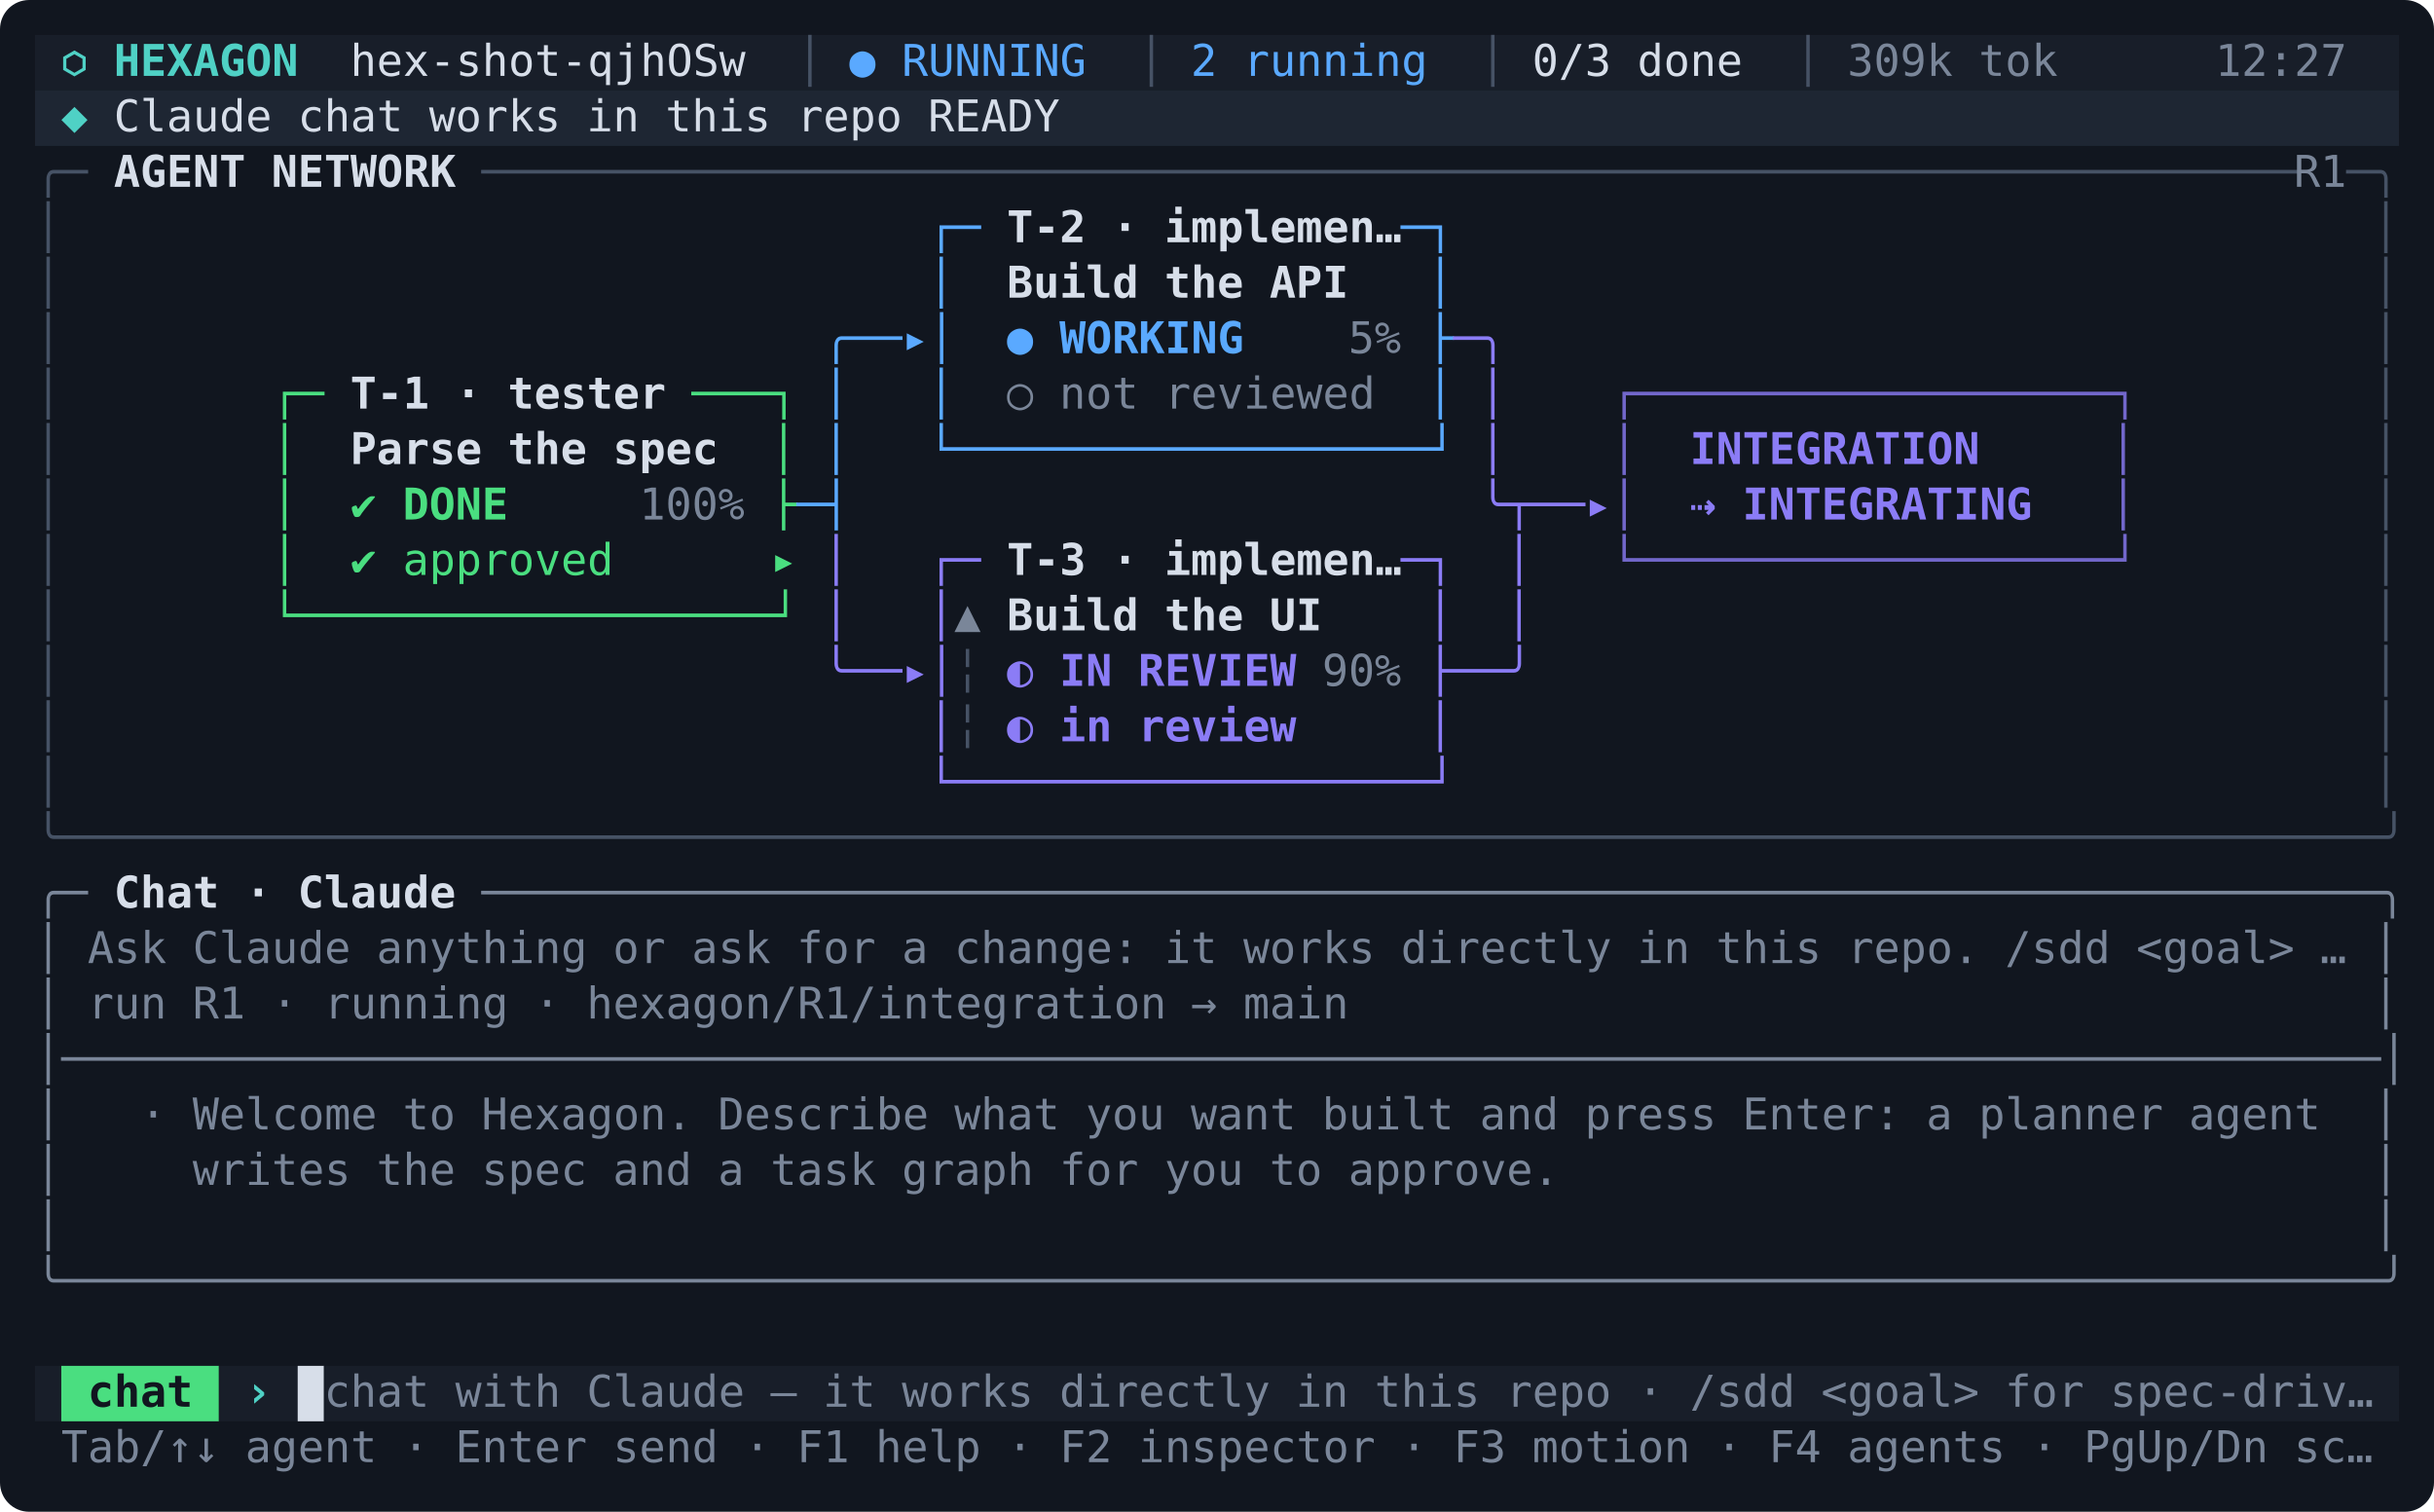
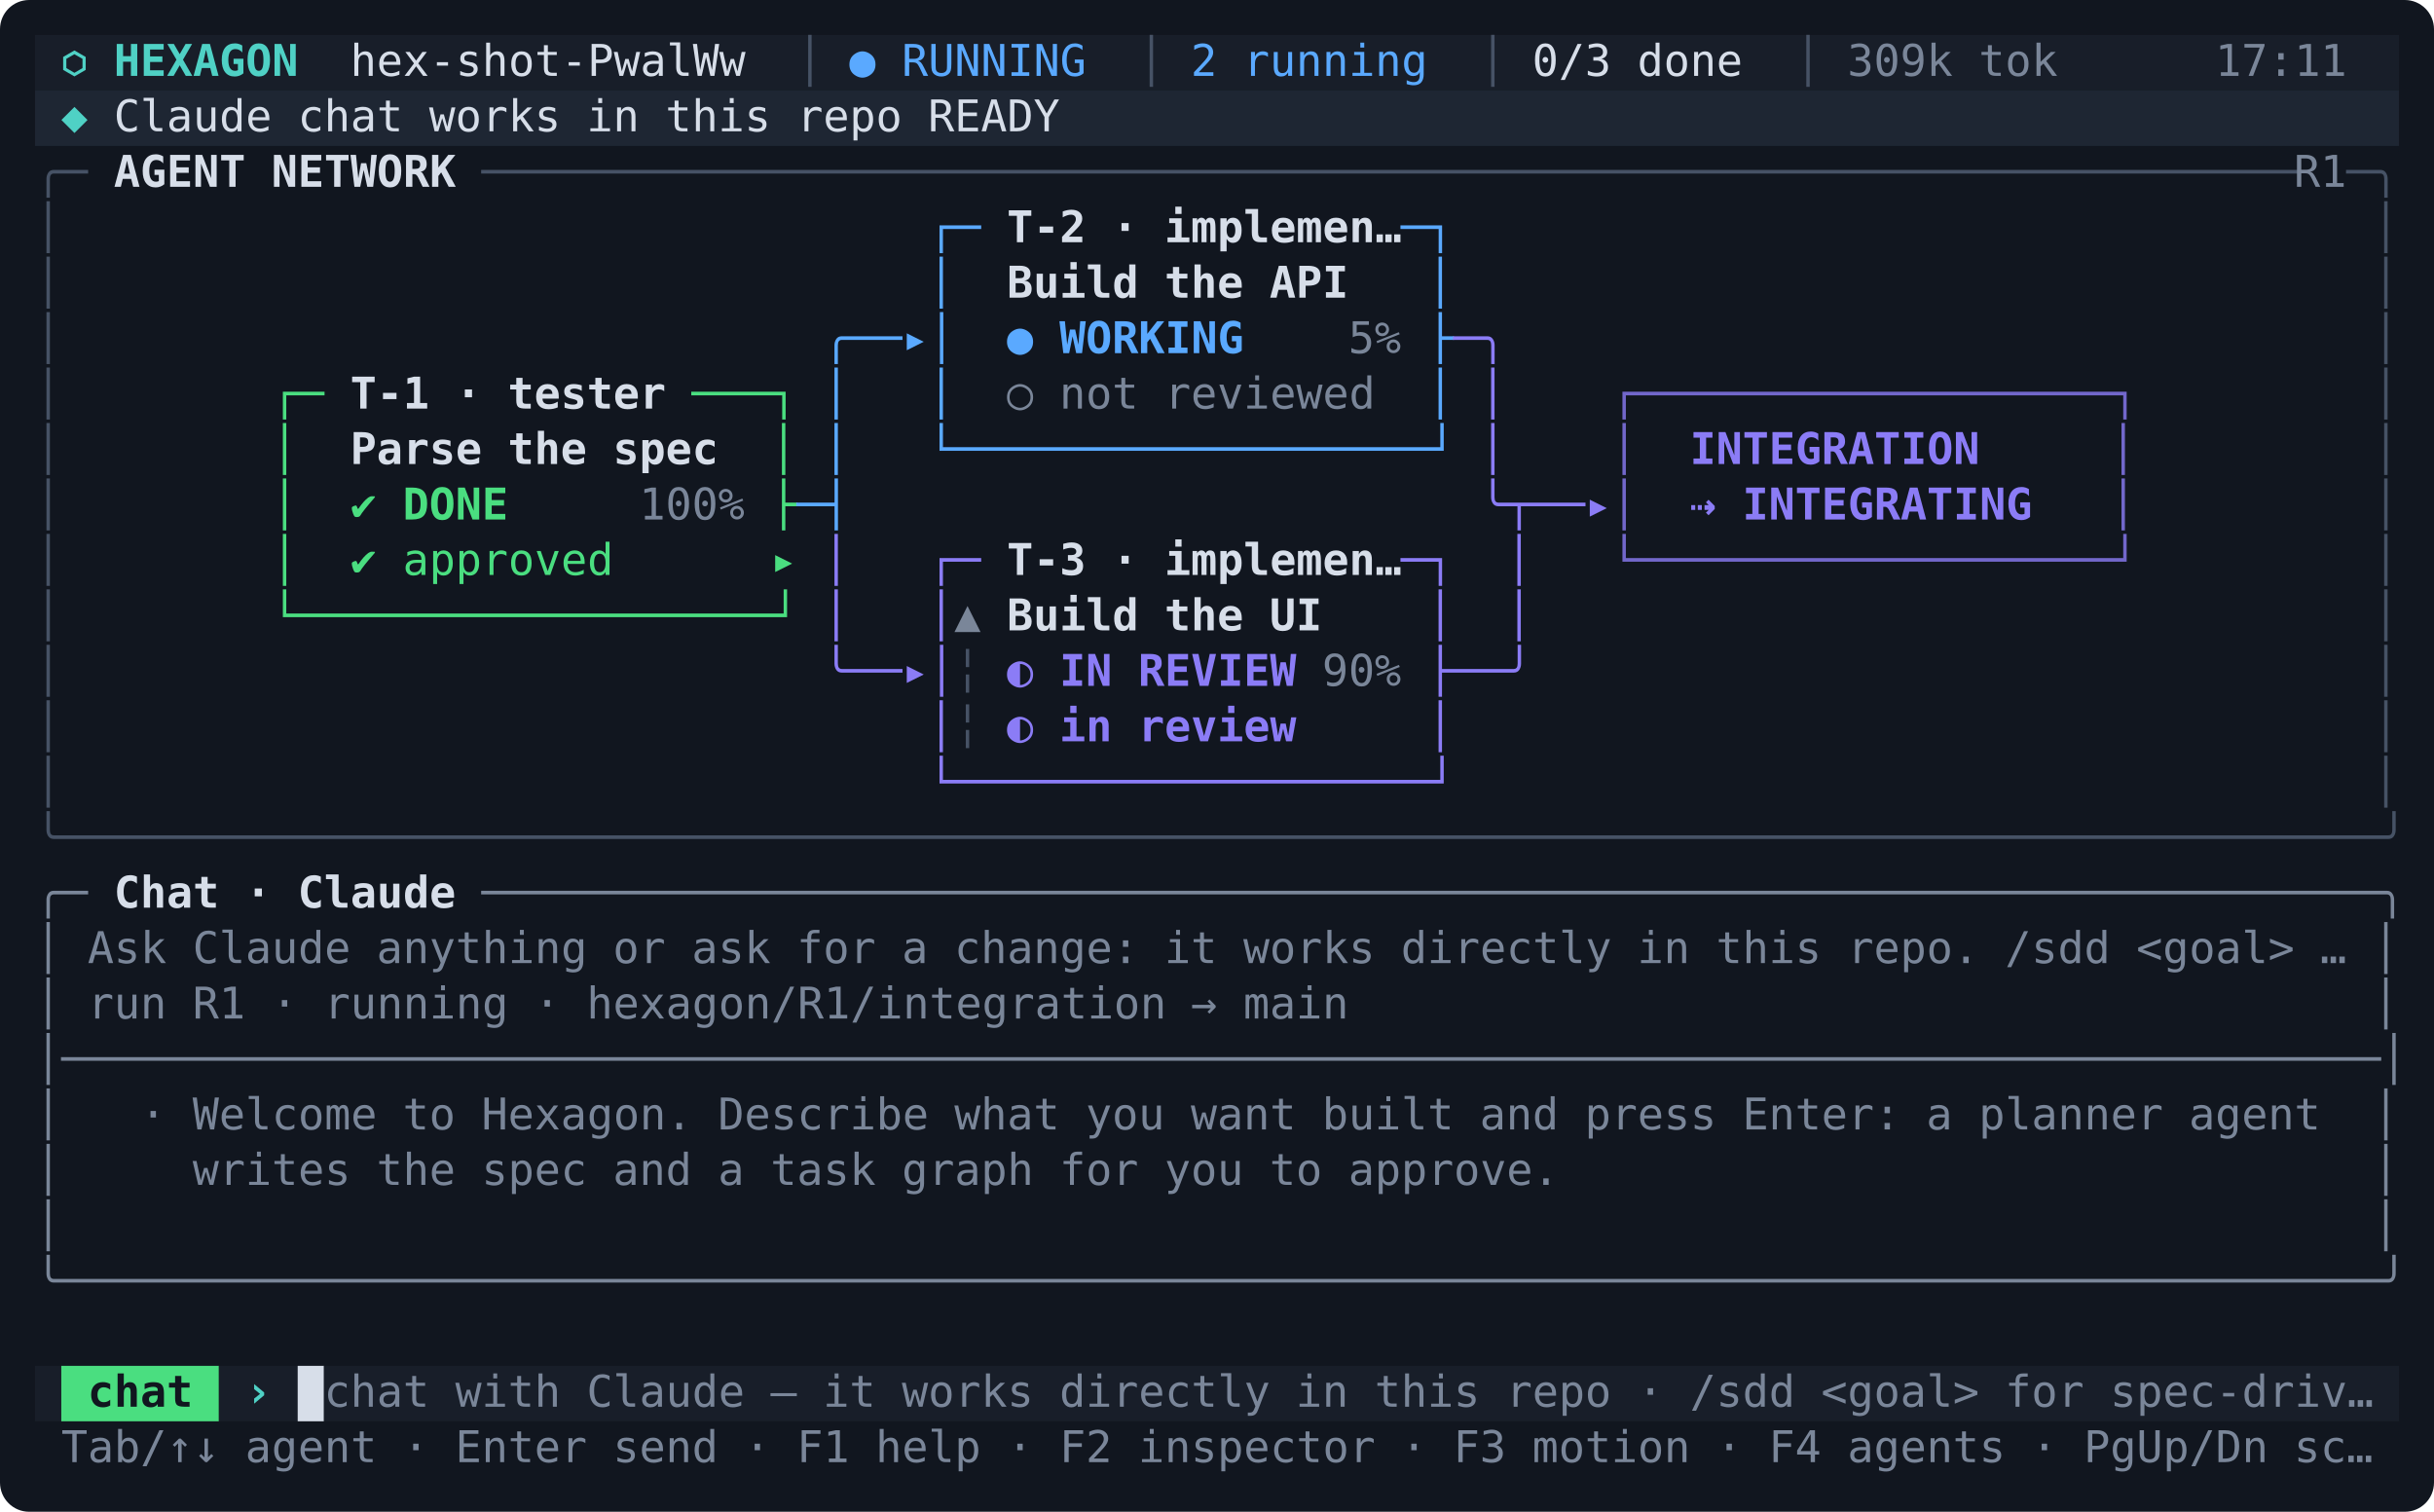
<svg xmlns="http://www.w3.org/2000/svg" viewBox="0 0 834 518" width="834" role="img" aria-label="Hexagon on a small terminal">
  <rect width="100%" height="100%" rx="10" fill="#11161f" />
  <g transform="translate(12 12)" font-family="Menlo, 'DejaVu Sans Mono', Consolas, monospace" font-size="15" xml:space="preserve">
    <rect x="0" y="0" width="810" height="19" fill="#181e29" />
    <text x="9" y="14" fill="#4fd1c5" font-weight="700">⬡</text>
    <text x="27 36 45 54 63 72 81" y="14" fill="#4fd1c5" font-weight="700">HEXAGON</text>
-     <text x="108 117 126 135 144 153 162 171 180 189 198 207 216 225 234" y="14" fill="#d7dee9">hex-shot-qjhOSw</text>
+     <text x="108 117 126 135 144 153 162 171 180 189 198 207 216 225 234" y="14" fill="#d7dee9">hex-shot-PwalWw</text>
    <text x="261" y="14" fill="#465265">│</text>
    <text x="279" y="14" fill="#5aa9ff">●</text>
    <text x="297 306 315 324 333 342 351" y="14" fill="#5aa9ff">RUNNING</text>
    <text x="378" y="14" fill="#465265">│</text>
    <text x="396" y="14" fill="#5aa9ff">2</text>
    <text x="414 423 432 441 450 459 468" y="14" fill="#5aa9ff">running</text>
    <text x="495" y="14" fill="#465265">│</text>
    <text x="513 522 531" y="14" fill="#d7dee9">0/3</text>
    <text x="549 558 567 576" y="14" fill="#d7dee9">done</text>
    <text x="603" y="14" fill="#465265">│</text>
    <text x="621 630 639 648" y="14" fill="#7a8699">309k</text>
    <text x="666 675 684" y="14" fill="#7a8699">tok</text>
-     <text x="747 756 765 774 783" y="14" fill="#7a8699">12:27</text>
+     <text x="747 756 765 774 783" y="14" fill="#7a8699">17:11</text>
    <rect x="0" y="19" width="810" height="19" fill="#1e2633" />
    <text x="9" y="33" fill="#4fd1c5">◆</text>
    <text x="27 36 45 54 63 72" y="33" fill="#d7dee9">Claude</text>
    <text x="90 99 108 117" y="33" fill="#d7dee9">chat</text>
    <text x="135 144 153 162 171" y="33" fill="#d7dee9">works</text>
    <text x="189 198" y="33" fill="#d7dee9">in</text>
    <text x="216 225 234 243" y="33" fill="#d7dee9">this</text>
    <text x="261 270 279 288" y="33" fill="#d7dee9">repo</text>
    <text x="306 315 324 333 342" y="33" fill="#d7dee9">READY</text>
    <text x="0 9" y="52" fill="#465265">╭─</text>
    <text x="27 36 45 54 63" y="52" fill="#d7dee9" font-weight="700">AGENT</text>
    <text x="81 90 99 108 117 126 135" y="52" fill="#d7dee9" font-weight="700">NETWORK</text>
    <text x="153 162 171 180 189 198 207 216 225 234 243 252 261 270 279 288 297 306 315 324 333 342 351 360 369 378 387 396 405 414 423 432 441 450 459 468 477 486 495 504 513 522 531 540 549 558 567 576 585 594 603 612 621 630 639 648 657 666 675 684 693 702 711 720 729 738 747 756 765" y="52" fill="#465265">─────────────────────────────────────────────────────────────────────</text>
    <text x="774 783" y="52" fill="#7a8699">R1</text>
    <text x="792 801" y="52" fill="#465265">─╮</text>
    <text x="0" y="71" fill="#465265">│</text>
    <text x="306 315" y="71" fill="#5aa9ff">┌─</text>
    <text x="333 342 351" y="71" fill="#d7dee9" font-weight="700">T-2</text>
    <text x="369" y="71" fill="#d7dee9" font-weight="700">·</text>
    <text x="387 396 405 414 423 432 441 450 459" y="71" fill="#d7dee9" font-weight="700">implemen…</text>
    <text x="468 477" y="71" fill="#5aa9ff">─┐</text>
    <text x="801" y="71" fill="#465265">│</text>
    <text x="0" y="90" fill="#465265">│</text>
    <text x="306" y="90" fill="#5aa9ff">│</text>
    <text x="333 342 351 360 369" y="90" fill="#d7dee9" font-weight="700">Build</text>
    <text x="387 396 405" y="90" fill="#d7dee9" font-weight="700">the</text>
    <text x="423 432 441" y="90" fill="#d7dee9" font-weight="700">API</text>
    <text x="477" y="90" fill="#5aa9ff">│</text>
    <text x="801" y="90" fill="#465265">│</text>
    <text x="0" y="109" fill="#465265">│</text>
    <text x="270 279 288 297 306" y="109" fill="#5aa9ff">╭──▸│</text>
    <text x="333" y="109" fill="#5aa9ff" font-weight="700">●</text>
    <text x="351 360 369 378 387 396 405" y="109" fill="#5aa9ff" font-weight="700">WORKING</text>
    <text x="450 459" y="109" fill="#7a8699">5%</text>
    <text x="477" y="109" fill="#5aa9ff">├</text>
    <text x="486 495" y="109" fill="#8b7cf6">─╮</text>
    <text x="801" y="109" fill="#465265">│</text>
    <text x="0" y="128" fill="#465265">│</text>
    <text x="81 90" y="128" fill="#4ade80">┌─</text>
    <text x="108 117 126" y="128" fill="#d7dee9" font-weight="700">T-1</text>
    <text x="144" y="128" fill="#d7dee9" font-weight="700">·</text>
    <text x="162 171 180 189 198 207" y="128" fill="#d7dee9" font-weight="700">tester</text>
    <text x="225 234 243 252" y="128" fill="#4ade80">───┐</text>
    <text x="270" y="128" fill="#5aa9ff">│</text>
    <text x="306" y="128" fill="#5aa9ff">│</text>
    <text x="333" y="128" fill="#7a8699">○</text>
    <text x="351 360 369" y="128" fill="#7a8699">not</text>
    <text x="387 396 405 414 423 432 441 450" y="128" fill="#7a8699">reviewed</text>
    <text x="477" y="128" fill="#5aa9ff">│</text>
    <text x="495" y="128" fill="#8b7cf6">│</text>
    <text x="540 549 558 567 576 585 594 603 612 621 630 639 648 657 666 675 684 693 702 711" y="128" fill="#8b7cf6" opacity=".8">┌──────────────────┐</text>
    <text x="801" y="128" fill="#465265">│</text>
    <text x="0" y="147" fill="#465265">│</text>
    <text x="81" y="147" fill="#4ade80">│</text>
    <text x="108 117 126 135 144" y="147" fill="#d7dee9" font-weight="700">Parse</text>
    <text x="162 171 180" y="147" fill="#d7dee9" font-weight="700">the</text>
    <text x="198 207 216 225" y="147" fill="#d7dee9" font-weight="700">spec</text>
    <text x="252" y="147" fill="#4ade80">│</text>
    <text x="270" y="147" fill="#5aa9ff">│</text>
    <text x="306 315 324 333 342 351 360 369 378 387 396 405 414 423 432 441 450 459 468 477" y="147" fill="#5aa9ff">└──────────────────┘</text>
    <text x="495" y="147" fill="#8b7cf6">│</text>
    <text x="540" y="147" fill="#8b7cf6" opacity=".8">│</text>
    <text x="567 576 585 594 603 612 621 630 639 648 657" y="147" fill="#8b7cf6" font-weight="700">INTEGRATION</text>
    <text x="711" y="147" fill="#8b7cf6" opacity=".8">│</text>
    <text x="801" y="147" fill="#465265">│</text>
    <text x="0" y="166" fill="#465265">│</text>
    <text x="81" y="166" fill="#4ade80">│</text>
    <text x="108" y="166" fill="#4ade80" font-weight="700">✔</text>
    <text x="126 135 144 153" y="166" fill="#4ade80" font-weight="700">DONE</text>
    <text x="207 216 225 234" y="166" fill="#7a8699">100%</text>
    <text x="252" y="166" fill="#4ade80">├</text>
    <text x="261 270" y="166" fill="#5aa9ff">─┤</text>
    <text x="495 504 513 522 531" y="166" fill="#8b7cf6">╰┬──▸</text>
    <text x="540" y="166" fill="#8b7cf6" opacity=".8">│</text>
    <text x="567" y="166" fill="#8b7cf6" font-weight="700">⇢</text>
    <text x="585 594 603 612 621 630 639 648 657 666 675" y="166" fill="#8b7cf6" font-weight="700">INTEGRATING</text>
    <text x="711" y="166" fill="#8b7cf6" opacity=".8">│</text>
    <text x="801" y="166" fill="#465265">│</text>
    <text x="0" y="185" fill="#465265">│</text>
    <text x="81" y="185" fill="#4ade80">│</text>
    <text x="108" y="185" fill="#4ade80">✔</text>
    <text x="126 135 144 153 162 171 180 189" y="185" fill="#4ade80">approved</text>
    <text x="252" y="185" fill="#4ade80" font-weight="700">▸</text>
    <text x="270" y="185" fill="#8b7cf6">│</text>
    <text x="306 315" y="185" fill="#8b7cf6">┌─</text>
    <text x="333 342 351" y="185" fill="#d7dee9" font-weight="700">T-3</text>
    <text x="369" y="185" fill="#d7dee9" font-weight="700">·</text>
    <text x="387 396 405 414 423 432 441 450 459" y="185" fill="#d7dee9" font-weight="700">implemen…</text>
    <text x="468 477" y="185" fill="#8b7cf6">─┐</text>
    <text x="504" y="185" fill="#8b7cf6">│</text>
    <text x="540 549 558 567 576 585 594 603 612 621 630 639 648 657 666 675 684 693 702 711" y="185" fill="#8b7cf6" opacity=".8">└──────────────────┘</text>
    <text x="801" y="185" fill="#465265">│</text>
    <text x="0" y="204" fill="#465265">│</text>
    <text x="81 90 99 108 117 126 135 144 153 162 171 180 189 198 207 216 225 234 243 252" y="204" fill="#4ade80">└──────────────────┘</text>
    <text x="270" y="204" fill="#8b7cf6">│</text>
    <text x="306" y="204" fill="#8b7cf6">│</text>
    <text x="315" y="204" fill="#7a8699">▲</text>
    <text x="333 342 351 360 369" y="204" fill="#d7dee9" font-weight="700">Build</text>
    <text x="387 396 405" y="204" fill="#d7dee9" font-weight="700">the</text>
    <text x="423 432" y="204" fill="#d7dee9" font-weight="700">UI</text>
    <text x="477" y="204" fill="#8b7cf6">│</text>
    <text x="504" y="204" fill="#8b7cf6">│</text>
    <text x="801" y="204" fill="#465265">│</text>
    <text x="0" y="223" fill="#465265">│</text>
    <text x="270 279 288 297 306" y="223" fill="#8b7cf6">╰──▸│</text>
    <text x="315" y="223" fill="#465265">╎</text>
    <text x="333" y="223" fill="#8b7cf6" font-weight="700">◐</text>
    <text x="351 360" y="223" fill="#8b7cf6" font-weight="700">IN</text>
    <text x="378 387 396 405 414 423" y="223" fill="#8b7cf6" font-weight="700">REVIEW</text>
    <text x="441 450 459" y="223" fill="#7a8699">90%</text>
    <text x="477 486 495 504" y="223" fill="#8b7cf6">├──╯</text>
    <text x="801" y="223" fill="#465265">│</text>
    <text x="0" y="242" fill="#465265">│</text>
    <text x="306" y="242" fill="#8b7cf6">│</text>
    <text x="315" y="242" fill="#465265">╎</text>
    <text x="333" y="242" fill="#8b7cf6" font-weight="700">◐</text>
    <text x="351 360" y="242" fill="#8b7cf6" font-weight="700">in</text>
    <text x="378 387 396 405 414 423" y="242" fill="#8b7cf6" font-weight="700">review</text>
    <text x="477" y="242" fill="#8b7cf6">│</text>
    <text x="801" y="242" fill="#465265">│</text>
    <text x="0" y="261" fill="#465265">│</text>
    <text x="306 315 324 333 342 351 360 369 378 387 396 405 414 423 432 441 450 459 468 477" y="261" fill="#8b7cf6">└──────────────────┘</text>
    <text x="801" y="261" fill="#465265">│</text>
    <text x="0 9 18 27 36 45 54 63 72 81 90 99 108 117 126 135 144 153 162 171 180 189 198 207 216 225 234 243 252 261 270 279 288 297 306 315 324 333 342 351 360 369 378 387 396 405 414 423 432 441 450 459 468 477 486 495 504 513 522 531 540 549 558 567 576 585 594 603 612 621 630 639 648 657 666 675 684 693 702 711 720 729 738 747 756 765 774 783 792 801" y="280" fill="#465265">╰────────────────────────────────────────────────────────────────────────────────────────╯</text>
    <text x="0 9" y="299" fill="#7a8699">╭─</text>
    <text x="27 36 45 54" y="299" fill="#d7dee9" font-weight="700">Chat</text>
    <text x="72" y="299" fill="#d7dee9" font-weight="700">·</text>
    <text x="90 99 108 117 126 135" y="299" fill="#d7dee9" font-weight="700">Claude</text>
    <text x="153 162 171 180 189 198 207 216 225 234 243 252 261 270 279 288 297 306 315 324 333 342 351 360 369 378 387 396 405 414 423 432 441 450 459 468 477 486 495 504 513 522 531 540 549 558 567 576 585 594 603 612 621 630 639 648 657 666 675 684 693 702 711 720 729 738 747 756 765 774 783 792 801" y="299" fill="#7a8699">────────────────────────────────────────────────────────────────────────╮</text>
    <text x="0" y="318" fill="#7a8699">│</text>
    <text x="18 27 36" y="318" fill="#7a8699">Ask</text>
    <text x="54 63 72 81 90 99" y="318" fill="#7a8699">Claude</text>
    <text x="117 126 135 144 153 162 171 180" y="318" fill="#7a8699">anything</text>
    <text x="198 207" y="318" fill="#7a8699">or</text>
    <text x="225 234 243" y="318" fill="#7a8699">ask</text>
    <text x="261 270 279" y="318" fill="#7a8699">for</text>
    <text x="297" y="318" fill="#7a8699">a</text>
    <text x="315 324 333 342 351 360 369" y="318" fill="#7a8699">change:</text>
    <text x="387 396" y="318" fill="#7a8699">it</text>
    <text x="414 423 432 441 450" y="318" fill="#7a8699">works</text>
    <text x="468 477 486 495 504 513 522 531" y="318" fill="#7a8699">directly</text>
    <text x="549 558" y="318" fill="#7a8699">in</text>
    <text x="576 585 594 603" y="318" fill="#7a8699">this</text>
    <text x="621 630 639 648 657" y="318" fill="#7a8699">repo.</text>
    <text x="675 684 693 702" y="318" fill="#7a8699">/sdd</text>
    <text x="720 729 738 747 756 765" y="318" fill="#7a8699">&lt;goal&gt;</text>
    <text x="783" y="318" fill="#7a8699">…</text>
    <text x="801" y="318" fill="#7a8699">│</text>
    <text x="0" y="337" fill="#7a8699">│</text>
    <text x="18 27 36" y="337" fill="#7a8699">run</text>
    <text x="54 63" y="337" fill="#7a8699">R1</text>
    <text x="81" y="337" fill="#7a8699">·</text>
    <text x="99 108 117 126 135 144 153" y="337" fill="#7a8699">running</text>
    <text x="171" y="337" fill="#7a8699">·</text>
    <text x="189 198 207 216 225 234 243 252 261 270 279 288 297 306 315 324 333 342 351 360 369 378" y="337" fill="#7a8699">hexagon/R1/integration</text>
    <text x="396" y="337" fill="#7a8699">→</text>
    <text x="414 423 432 441" y="337" fill="#7a8699">main</text>
    <text x="801" y="337" fill="#7a8699">│</text>
    <text x="0 9 18 27 36 45 54 63 72 81 90 99 108 117 126 135 144 153 162 171 180 189 198 207 216 225 234 243 252 261 270 279 288 297 306 315 324 333 342 351 360 369 378 387 396 405 414 423 432 441 450 459 468 477 486 495 504 513 522 531 540 549 558 567 576 585 594 603 612 621 630 639 648 657 666 675 684 693 702 711 720 729 738 747 756 765 774 783 792 801" y="356" fill="#7a8699">│────────────────────────────────────────────────────────────────────────────────────────│</text>
    <text x="0" y="375" fill="#7a8699">│</text>
    <text x="36" y="375" fill="#7a8699">·</text>
    <text x="54 63 72 81 90 99 108" y="375" fill="#7a8699">Welcome</text>
    <text x="126 135" y="375" fill="#7a8699">to</text>
    <text x="153 162 171 180 189 198 207 216" y="375" fill="#7a8699">Hexagon.</text>
    <text x="234 243 252 261 270 279 288 297" y="375" fill="#7a8699">Describe</text>
    <text x="315 324 333 342" y="375" fill="#7a8699">what</text>
    <text x="360 369 378" y="375" fill="#7a8699">you</text>
    <text x="396 405 414 423" y="375" fill="#7a8699">want</text>
    <text x="441 450 459 468 477" y="375" fill="#7a8699">built</text>
    <text x="495 504 513" y="375" fill="#7a8699">and</text>
    <text x="531 540 549 558 567" y="375" fill="#7a8699">press</text>
    <text x="585 594 603 612 621 630" y="375" fill="#7a8699">Enter:</text>
    <text x="648" y="375" fill="#7a8699">a</text>
    <text x="666 675 684 693 702 711 720" y="375" fill="#7a8699">planner</text>
    <text x="738 747 756 765 774" y="375" fill="#7a8699">agent</text>
    <text x="801" y="375" fill="#7a8699">│</text>
    <text x="0" y="394" fill="#7a8699">│</text>
    <text x="54 63 72 81 90 99" y="394" fill="#7a8699">writes</text>
    <text x="117 126 135" y="394" fill="#7a8699">the</text>
    <text x="153 162 171 180" y="394" fill="#7a8699">spec</text>
    <text x="198 207 216" y="394" fill="#7a8699">and</text>
    <text x="234" y="394" fill="#7a8699">a</text>
    <text x="252 261 270 279" y="394" fill="#7a8699">task</text>
    <text x="297 306 315 324 333" y="394" fill="#7a8699">graph</text>
    <text x="351 360 369" y="394" fill="#7a8699">for</text>
    <text x="387 396 405" y="394" fill="#7a8699">you</text>
    <text x="423 432" y="394" fill="#7a8699">to</text>
    <text x="450 459 468 477 486 495 504 513" y="394" fill="#7a8699">approve.</text>
    <text x="801" y="394" fill="#7a8699">│</text>
    <text x="0" y="413" fill="#7a8699">│</text>
    <text x="801" y="413" fill="#7a8699">│</text>
    <text x="0 9 18 27 36 45 54 63 72 81 90 99 108 117 126 135 144 153 162 171 180 189 198 207 216 225 234 243 252 261 270 279 288 297 306 315 324 333 342 351 360 369 378 387 396 405 414 423 432 441 450 459 468 477 486 495 504 513 522 531 540 549 558 567 576 585 594 603 612 621 630 639 648 657 666 675 684 693 702 711 720 729 738 747 756 765 774 783 792 801" y="432" fill="#7a8699">╰────────────────────────────────────────────────────────────────────────────────────────╯</text>
    <rect x="0" y="456" width="9" height="19" fill="#181e29" />
    <rect x="9" y="456" width="54" height="19" fill="#4ade80" />
    <rect x="63" y="456" width="27" height="19" fill="#181e29" />
    <rect x="90" y="456" width="9" height="19" fill="#d7dee9" />
    <rect x="99" y="456" width="711" height="19" fill="#181e29" />
    <text x="18 27 36 45" y="470" fill="#11161f" font-weight="700">chat</text>
    <text x="72" y="470" fill="#4fd1c5" font-weight="700">›</text>
    <text x="99 108 117 126" y="470" fill="#7a8699">chat</text>
    <text x="144 153 162 171" y="470" fill="#7a8699">with</text>
    <text x="189 198 207 216 225 234" y="470" fill="#7a8699">Claude</text>
    <text x="252" y="470" fill="#7a8699">—</text>
    <text x="270 279" y="470" fill="#7a8699">it</text>
    <text x="297 306 315 324 333" y="470" fill="#7a8699">works</text>
    <text x="351 360 369 378 387 396 405 414" y="470" fill="#7a8699">directly</text>
    <text x="432 441" y="470" fill="#7a8699">in</text>
    <text x="459 468 477 486" y="470" fill="#7a8699">this</text>
    <text x="504 513 522 531" y="470" fill="#7a8699">repo</text>
    <text x="549" y="470" fill="#7a8699">·</text>
    <text x="567 576 585 594" y="470" fill="#7a8699">/sdd</text>
    <text x="612 621 630 639 648 657" y="470" fill="#7a8699">&lt;goal&gt;</text>
    <text x="675 684 693" y="470" fill="#7a8699">for</text>
    <text x="711 720 729 738 747 756 765 774 783 792" y="470" fill="#7a8699">spec-driv…</text>
    <text x="9 18 27 36 45 54" y="489" fill="#7a8699">Tab/↑↓</text>
    <text x="72 81 90 99 108" y="489" fill="#7a8699">agent</text>
    <text x="126" y="489" fill="#7a8699">·</text>
    <text x="144 153 162 171 180" y="489" fill="#7a8699">Enter</text>
    <text x="198 207 216 225" y="489" fill="#7a8699">send</text>
    <text x="243" y="489" fill="#7a8699">·</text>
    <text x="261 270" y="489" fill="#7a8699">F1</text>
    <text x="288 297 306 315" y="489" fill="#7a8699">help</text>
    <text x="333" y="489" fill="#7a8699">·</text>
    <text x="351 360" y="489" fill="#7a8699">F2</text>
    <text x="378 387 396 405 414 423 432 441 450" y="489" fill="#7a8699">inspector</text>
    <text x="468" y="489" fill="#7a8699">·</text>
    <text x="486 495" y="489" fill="#7a8699">F3</text>
    <text x="513 522 531 540 549 558" y="489" fill="#7a8699">motion</text>
    <text x="576" y="489" fill="#7a8699">·</text>
    <text x="594 603" y="489" fill="#7a8699">F4</text>
    <text x="621 630 639 648 657 666" y="489" fill="#7a8699">agents</text>
    <text x="684" y="489" fill="#7a8699">·</text>
    <text x="702 711 720 729 738 747 756" y="489" fill="#7a8699">PgUp/Dn</text>
    <text x="774 783 792" y="489" fill="#7a8699">sc…</text>
  </g>
</svg>
